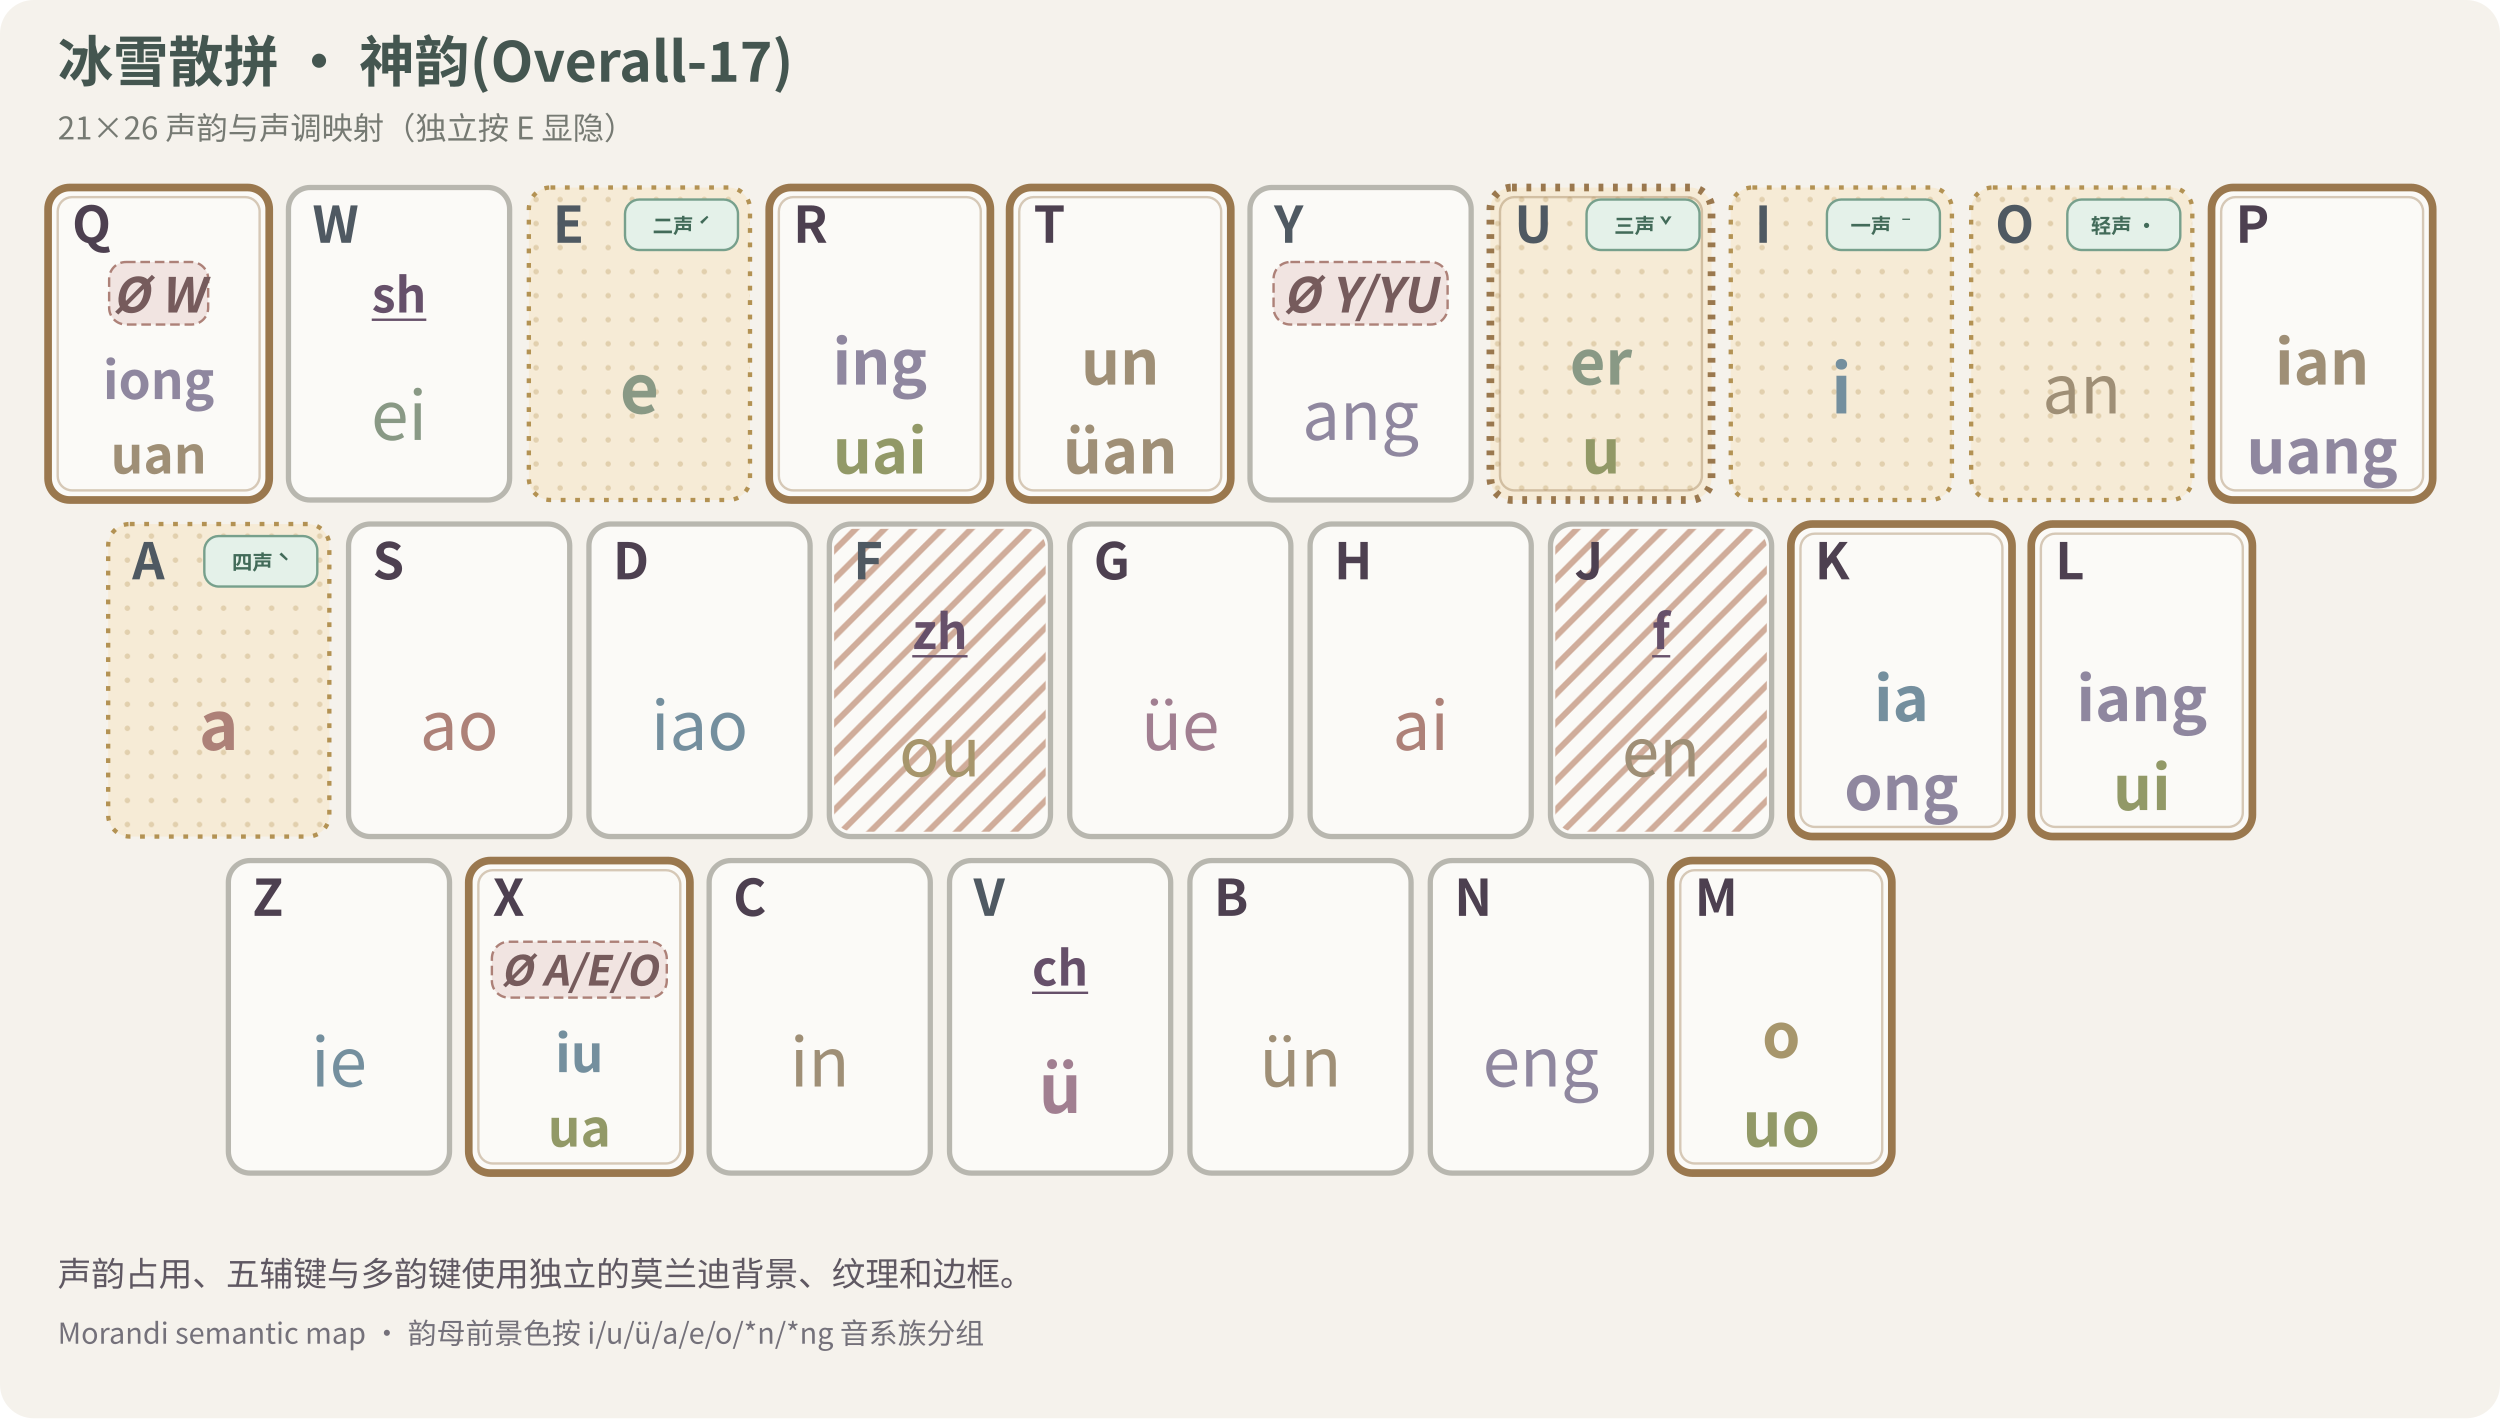
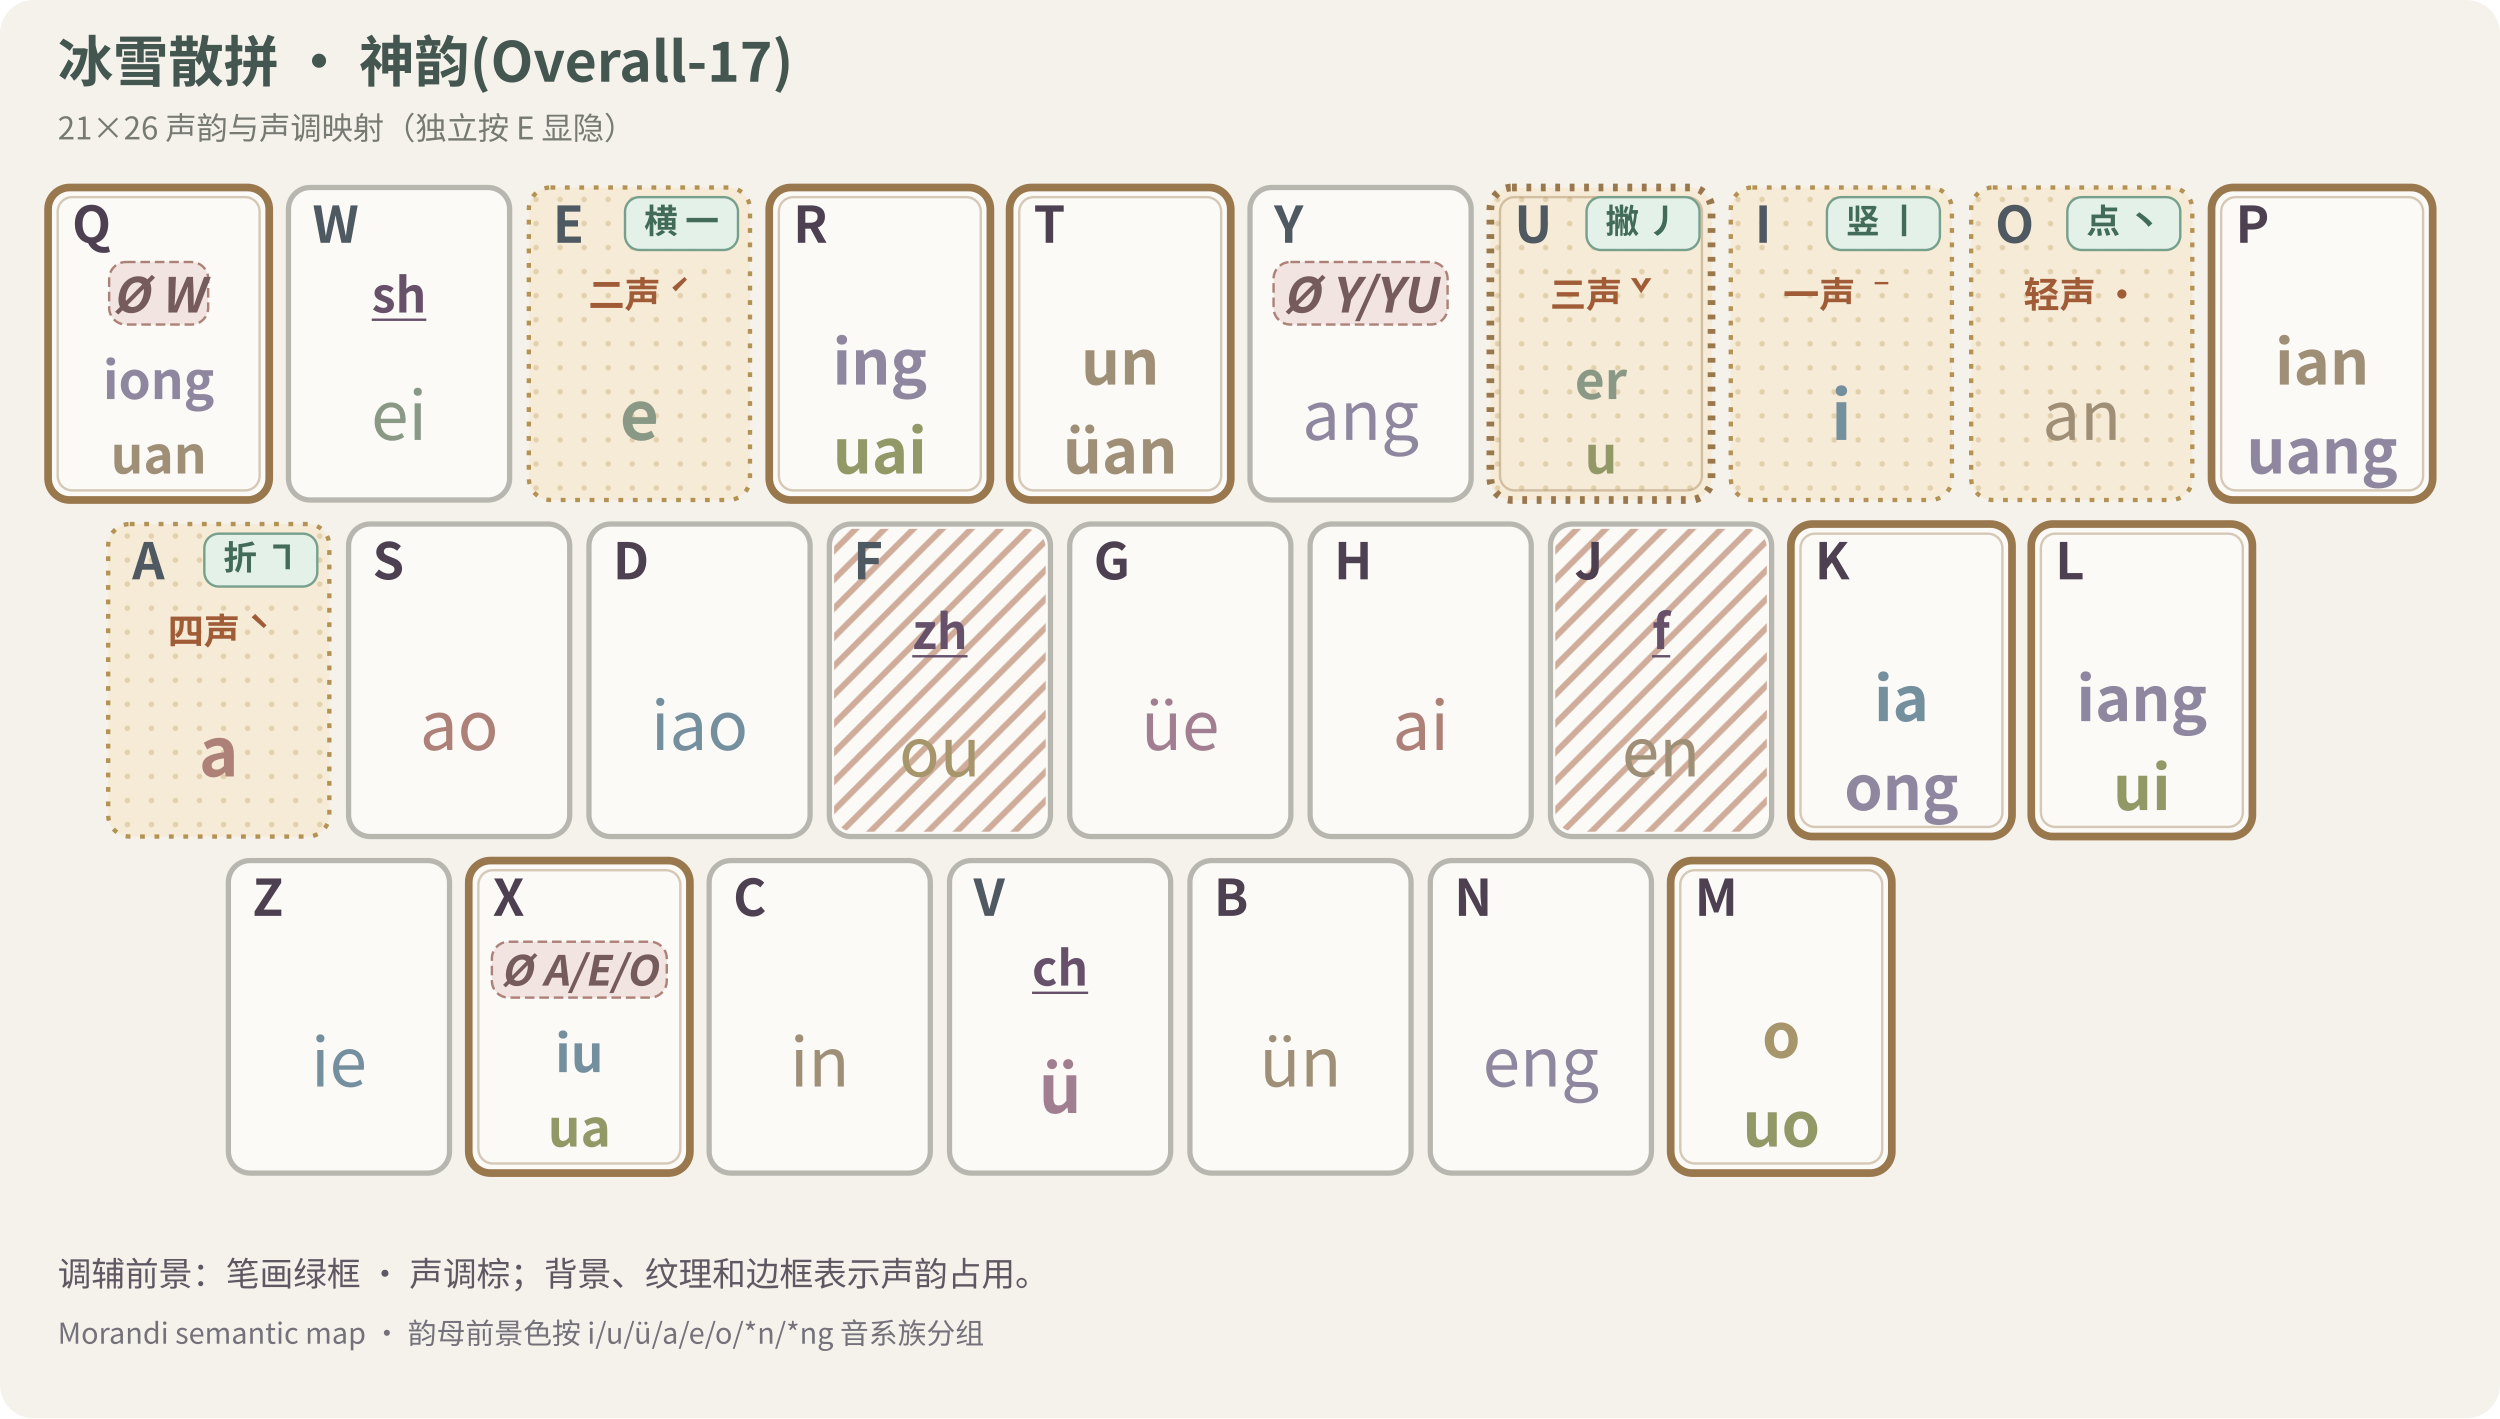
<svg xmlns="http://www.w3.org/2000/svg" class="keysvg nf4-keysvg" viewBox="0 0 1040 590" role="img" aria-labelledby="title desc">
  <defs>
    <pattern id="nf4-both" width="12" height="12" patternUnits="userSpaceOnUse">
      <rect width="12" height="12" fill="#fbfaf7" />
    </pattern>
    <pattern id="nf4-ionly" width="9" height="9" patternUnits="userSpaceOnUse">
      <rect width="9" height="9" fill="#e3eef4" />
      <path d="M2 0V9M7 0V9" stroke="#7399ad" stroke-opacity=".18" />
    </pattern>
    <pattern id="nf4-ronly" width="10" height="10" patternUnits="userSpaceOnUse">
      <rect width="10" height="10" fill="#f6ebd6" />
      <circle cx="3" cy="3" r="1.15" fill="#b39253" fill-opacity=".3" />
    </pattern>
    <pattern id="nf4-none" width="10" height="10" patternUnits="userSpaceOnUse">
      <rect width="10" height="10" fill="#eeece8" />
      <path d="M0 10L10 0" stroke="#aaa6a4" stroke-opacity=".14" />
    </pattern>
    <pattern id="nf4-multi" width="9" height="9" patternUnits="userSpaceOnUse">
      <rect width="9" height="9" fill="#f8efe2" />
      <path d="M-2 2L2-2M0 9L9 0M7 11L11 7" stroke="#9a784e" stroke-width="1.6" stroke-opacity=".27" />
    </pattern>
    <pattern id="nf4-anchor" width="12" height="12" patternUnits="userSpaceOnUse">
      <path d="M-3 3L3-3M0 12L12 0M9 15L15 9" stroke="#a05b37" stroke-width="2.5" stroke-opacity=".48" />
    </pattern>
  </defs>
  <rect width="1040" height="590" rx="14" fill="#f5f2ec" />
  <text x="24" y="34" font-family="Microsoft YaHei UI, Noto Sans CJK SC, sans-serif" font-size="23" fill="#445650" text-anchor="start" font-weight="760">冰雪散拼 · 神韵(Overall-17)</text>
  <text x="24" y="58" font-family="Microsoft YaHei UI, Noto Sans CJK SC, sans-serif" font-size="13" fill="#767a73" text-anchor="start" font-weight="500">21×26 声韵与声调映射（独立按 E 显隐）</text>
  <g data-key="Q" data-role="sound" data-multi="true">
    <clipPath id="snow_shenyun_tone-clip-0-0">
      <rect x="23" y="81" width="86" height="124" rx="7" />
    </clipPath>
    <rect x="20" y="78" width="92" height="130" rx="9" fill="#fbfaf7" stroke="#9a784e" stroke-width="3.2" />
    <rect x="24" y="82" width="84" height="122" rx="6" fill="none" stroke="#9a784e" stroke-opacity=".38" />
    <g clip-path="url(#snow_shenyun_tone-clip-0-0)">
      <text x="30" y="101" font-family="Microsoft YaHei UI, Noto Sans CJK SC, sans-serif" font-size="21" fill="#4d4050" text-anchor="start" font-weight="800">Q</text>
      <rect x="45.4" y="109" width="41.2" height="26" rx="7" fill="#f1e4e1" stroke="#ad8178" stroke-dasharray="4 2" />
      <text x="66" y="130" text-anchor="middle" font-family="Microsoft YaHei UI, Noto Sans CJK SC, sans-serif" font-size="20" font-weight="700" font-style="italic" fill="#765b5c">Ø W</text>
-       <text x="66" y="166" font-family="Microsoft YaHei UI, Noto Sans CJK SC, sans-serif" font-size="21.39" fill="#8f879f" text-anchor="middle" font-weight="650">iong</text>
-       <text x="66" y="197" font-family="Microsoft YaHei UI, Noto Sans CJK SC, sans-serif" font-size="21.39" fill="#9f8f76" text-anchor="middle" font-weight="650">uan</text>
+       <text x="66" y="166" font-family="Microsoft YaHei UI, Noto Sans CJK SC, sans-serif" font-size="21.39" fill="#8f879f" text-anchor="middle" font-weight="650" data-final="iong">iong</text>
+       <text x="66" y="197" font-family="Microsoft YaHei UI, Noto Sans CJK SC, sans-serif" font-size="21.39" fill="#9f8f76" text-anchor="middle" font-weight="650" data-final="uan">uan</text>
    </g>
  </g>
  <g data-key="W" data-role="sound">
    <clipPath id="snow_shenyun_tone-clip-0-1">
      <rect x="123" y="81" width="86" height="124" rx="7" />
    </clipPath>
    <rect x="120" y="78" width="92" height="130" rx="9" fill="#fbfaf7" stroke="#b8b7af" stroke-width="2.2" />
    <g clip-path="url(#snow_shenyun_tone-clip-0-1)">
      <text x="130" y="101" font-family="Microsoft YaHei UI, Noto Sans CJK SC, sans-serif" font-size="21" fill="#4f5962" text-anchor="start" font-weight="680">W</text>
      <text x="166" y="130" text-anchor="middle" font-family="Microsoft YaHei UI, Noto Sans CJK SC, sans-serif" font-size="20" font-weight="700" text-decoration="underline" fill="#66506a">sh</text>
-       <text x="166" y="183" font-family="Microsoft YaHei UI, Noto Sans CJK SC, sans-serif" font-size="28" fill="#899985" text-anchor="middle" font-weight="540">ei</text>
+       <text x="166" y="183" font-family="Microsoft YaHei UI, Noto Sans CJK SC, sans-serif" font-size="28" fill="#899985" text-anchor="middle" font-weight="540" data-final="ei">ei</text>
    </g>
  </g>
  <g data-key="E" data-role="rhyme-auxiliary">
    <clipPath id="snow_shenyun_tone-clip-0-2">
      <rect x="223" y="81" width="86" height="124" rx="7" />
    </clipPath>
    <rect x="220" y="78" width="92" height="130" rx="9" fill="url(#nf4-ronly)" stroke="#b39253" stroke-width="1.8" stroke-dasharray="2 4" />
    <g clip-path="url(#snow_shenyun_tone-clip-0-2)">
      <text x="230" y="101" font-family="Microsoft YaHei UI, Noto Sans CJK SC, sans-serif" font-size="21" fill="#4f5962" text-anchor="start" font-weight="680">E</text>
-       <rect x="260" y="83" width="47" height="21" rx="6" fill="#e4f1e9" stroke="#77a08c" />
-       <text x="283.5" y="97" font-family="Microsoft YaHei UI, Noto Sans CJK SC, sans-serif" font-size="8.5" fill="#426b59" text-anchor="middle" font-weight="750">二声 ˊ</text>
-       <text x="266" y="172" font-family="Microsoft YaHei UI, Noto Sans CJK SC, sans-serif" font-size="28" fill="#899985" text-anchor="middle" font-weight="800">e</text>
+       <g data-aux-badge="stroke">
+         <rect x="260" y="82" width="47" height="22" rx="6" fill="#e4f1e9" stroke="#77a08c" />
+         <text x="283.5" y="97" font-family="Microsoft YaHei UI, Noto Sans CJK SC, sans-serif" font-size="14" fill="#426b59" text-anchor="middle" font-weight="750" data-aux-kind="stroke">横 一</text>
+       </g>
+       <text x="266" y="128" font-family="Microsoft YaHei UI, Noto Sans CJK SC, sans-serif" font-size="15" fill="#a05b37" text-anchor="middle" font-weight="750" data-aux-kind="tone">二声 ˊ</text>
+       <text x="266" y="183" font-family="Microsoft YaHei UI, Noto Sans CJK SC, sans-serif" font-size="28" fill="#899985" text-anchor="middle" font-weight="800" data-final="e">e</text>
    </g>
  </g>
  <g data-key="R" data-role="sound" data-multi="true">
    <clipPath id="snow_shenyun_tone-clip-0-3">
      <rect x="323" y="81" width="86" height="124" rx="7" />
    </clipPath>
    <rect x="320" y="78" width="92" height="130" rx="9" fill="#fbfaf7" stroke="#9a784e" stroke-width="3.2" />
    <rect x="324" y="82" width="84" height="122" rx="6" fill="none" stroke="#9a784e" stroke-opacity=".38" />
    <g clip-path="url(#snow_shenyun_tone-clip-0-3)">
      <text x="330" y="101" font-family="Microsoft YaHei UI, Noto Sans CJK SC, sans-serif" font-size="21" fill="#4d4050" text-anchor="start" font-weight="800">R</text>
-       <text x="366" y="160" font-family="Microsoft YaHei UI, Noto Sans CJK SC, sans-serif" font-size="25.53" fill="#8f879f" text-anchor="middle" font-weight="650">ing</text>
-       <text x="366" y="197" font-family="Microsoft YaHei UI, Noto Sans CJK SC, sans-serif" font-size="25.53" fill="#929967" text-anchor="middle" font-weight="650">uai</text>
+       <text x="366" y="160" font-family="Microsoft YaHei UI, Noto Sans CJK SC, sans-serif" font-size="25.53" fill="#8f879f" text-anchor="middle" font-weight="650" data-final="ing">ing</text>
+       <text x="366" y="197" font-family="Microsoft YaHei UI, Noto Sans CJK SC, sans-serif" font-size="25.53" fill="#929967" text-anchor="middle" font-weight="650" data-final="uai">uai</text>
    </g>
  </g>
  <g data-key="T" data-role="sound" data-multi="true">
    <clipPath id="snow_shenyun_tone-clip-0-4">
      <rect x="423" y="81" width="86" height="124" rx="7" />
    </clipPath>
    <rect x="420" y="78" width="92" height="130" rx="9" fill="#fbfaf7" stroke="#9a784e" stroke-width="3.2" />
    <rect x="424" y="82" width="84" height="122" rx="6" fill="none" stroke="#9a784e" stroke-opacity=".38" />
    <g clip-path="url(#snow_shenyun_tone-clip-0-4)">
      <text x="430" y="101" font-family="Microsoft YaHei UI, Noto Sans CJK SC, sans-serif" font-size="21" fill="#4d4050" text-anchor="start" font-weight="800">T</text>
-       <text x="466" y="160" font-family="Microsoft YaHei UI, Noto Sans CJK SC, sans-serif" font-size="25.53" fill="#9f8f76" text-anchor="middle" font-weight="650">un</text>
-       <text x="466" y="197" font-family="Microsoft YaHei UI, Noto Sans CJK SC, sans-serif" font-size="25.53" fill="#9f8f76" text-anchor="middle" font-weight="650">üan</text>
+       <text x="466" y="160" font-family="Microsoft YaHei UI, Noto Sans CJK SC, sans-serif" font-size="25.53" fill="#9f8f76" text-anchor="middle" font-weight="650" data-final="un">un</text>
+       <text x="466" y="197" font-family="Microsoft YaHei UI, Noto Sans CJK SC, sans-serif" font-size="25.53" fill="#9f8f76" text-anchor="middle" font-weight="650" data-final="van">üan</text>
    </g>
  </g>
  <g data-key="Y" data-role="sound">
    <clipPath id="snow_shenyun_tone-clip-0-5">
      <rect x="523" y="81" width="86" height="124" rx="7" />
    </clipPath>
    <rect x="520" y="78" width="92" height="130" rx="9" fill="#fbfaf7" stroke="#b8b7af" stroke-width="2.2" />
    <g clip-path="url(#snow_shenyun_tone-clip-0-5)">
      <text x="530" y="101" font-family="Microsoft YaHei UI, Noto Sans CJK SC, sans-serif" font-size="21" fill="#4f5962" text-anchor="start" font-weight="680">Y</text>
      <rect x="529.8" y="109" width="72.4" height="26" rx="7" fill="#f1e4e1" stroke="#ad8178" stroke-dasharray="4 2" />
      <text x="566" y="130" text-anchor="middle" font-family="Microsoft YaHei UI, Noto Sans CJK SC, sans-serif" font-size="20" font-weight="700" font-style="italic" fill="#765b5c">Ø Y/YU</text>
-       <text x="566" y="183" font-family="Microsoft YaHei UI, Noto Sans CJK SC, sans-serif" font-size="28" fill="#8f879f" text-anchor="middle" font-weight="540">ang</text>
+       <text x="566" y="183" font-family="Microsoft YaHei UI, Noto Sans CJK SC, sans-serif" font-size="28" fill="#8f879f" text-anchor="middle" font-weight="540" data-final="ang">ang</text>
    </g>
  </g>
  <g data-key="U" data-role="rhyme-auxiliary" data-multi="true">
    <clipPath id="snow_shenyun_tone-clip-0-6">
      <rect x="623" y="81" width="86" height="124" rx="7" />
    </clipPath>
    <rect x="620" y="78" width="92" height="130" rx="9" fill="url(#nf4-ronly)" stroke="#9a784e" stroke-width="3.2" stroke-dasharray="2 4" />
    <rect x="624" y="82" width="84" height="122" rx="6" fill="none" stroke="#9a784e" stroke-opacity=".38" />
    <g clip-path="url(#snow_shenyun_tone-clip-0-6)">
      <text x="630" y="101" font-family="Microsoft YaHei UI, Noto Sans CJK SC, sans-serif" font-size="21" fill="#4f5962" text-anchor="start" font-weight="680">U</text>
-       <rect x="660" y="83" width="47" height="21" rx="6" fill="#e4f1e9" stroke="#77a08c" />
-       <text x="683.5" y="97" font-family="Microsoft YaHei UI, Noto Sans CJK SC, sans-serif" font-size="8.5" fill="#426b59" text-anchor="middle" font-weight="750">三声 ˇ</text>
-       <text x="666" y="160" font-family="Microsoft YaHei UI, Noto Sans CJK SC, sans-serif" font-size="25.53" fill="#899985" text-anchor="middle" font-weight="650">er</text>
-       <text x="666" y="197" font-family="Microsoft YaHei UI, Noto Sans CJK SC, sans-serif" font-size="25.53" fill="#929967" text-anchor="middle" font-weight="800">u</text>
+       <g data-aux-badge="stroke">
+         <rect x="660" y="82" width="47" height="22" rx="6" fill="#e4f1e9" stroke="#77a08c" />
+         <text x="683.5" y="97" font-family="Microsoft YaHei UI, Noto Sans CJK SC, sans-serif" font-size="14" fill="#426b59" text-anchor="middle" font-weight="750" data-aux-kind="stroke">撇 丿</text>
+       </g>
+       <text x="666" y="128" font-family="Microsoft YaHei UI, Noto Sans CJK SC, sans-serif" font-size="15" fill="#a05b37" text-anchor="middle" font-weight="750" data-aux-kind="tone">三声 ˇ</text>
+       <text x="666" y="166" font-family="Microsoft YaHei UI, Noto Sans CJK SC, sans-serif" font-size="21.39" fill="#899985" text-anchor="middle" font-weight="650" data-final="er">er</text>
+       <text x="666" y="197" font-family="Microsoft YaHei UI, Noto Sans CJK SC, sans-serif" font-size="21.39" fill="#929967" text-anchor="middle" font-weight="800" data-final="u">u</text>
    </g>
  </g>
  <g data-key="I" data-role="rhyme-auxiliary">
    <clipPath id="snow_shenyun_tone-clip-0-7">
      <rect x="723" y="81" width="86" height="124" rx="7" />
    </clipPath>
    <rect x="720" y="78" width="92" height="130" rx="9" fill="url(#nf4-ronly)" stroke="#b39253" stroke-width="1.8" stroke-dasharray="2 4" />
    <g clip-path="url(#snow_shenyun_tone-clip-0-7)">
      <text x="730" y="101" font-family="Microsoft YaHei UI, Noto Sans CJK SC, sans-serif" font-size="21" fill="#4f5962" text-anchor="start" font-weight="680">I</text>
-       <rect x="760" y="83" width="47" height="21" rx="6" fill="#e4f1e9" stroke="#77a08c" />
-       <text x="783.5" y="97" font-family="Microsoft YaHei UI, Noto Sans CJK SC, sans-serif" font-size="8.5" fill="#426b59" text-anchor="middle" font-weight="750">一声 ˉ</text>
-       <text x="766" y="172" font-family="Microsoft YaHei UI, Noto Sans CJK SC, sans-serif" font-size="28" fill="#748f9e" text-anchor="middle" font-weight="800">i</text>
+       <g data-aux-badge="stroke">
+         <rect x="760" y="82" width="47" height="22" rx="6" fill="#e4f1e9" stroke="#77a08c" />
+         <text x="783.5" y="97" font-family="Microsoft YaHei UI, Noto Sans CJK SC, sans-serif" font-size="14" fill="#426b59" text-anchor="middle" font-weight="750" data-aux-kind="stroke">竖 丨</text>
+       </g>
+       <text x="766" y="128" font-family="Microsoft YaHei UI, Noto Sans CJK SC, sans-serif" font-size="15" fill="#a05b37" text-anchor="middle" font-weight="750" data-aux-kind="tone">一声 ˉ</text>
+       <text x="766" y="183" font-family="Microsoft YaHei UI, Noto Sans CJK SC, sans-serif" font-size="28" fill="#748f9e" text-anchor="middle" font-weight="800" data-final="i">i</text>
    </g>
  </g>
  <g data-key="O" data-role="rhyme-auxiliary">
    <clipPath id="snow_shenyun_tone-clip-0-8">
      <rect x="823" y="81" width="86" height="124" rx="7" />
    </clipPath>
    <rect x="820" y="78" width="92" height="130" rx="9" fill="url(#nf4-ronly)" stroke="#b39253" stroke-width="1.8" stroke-dasharray="2 4" />
    <g clip-path="url(#snow_shenyun_tone-clip-0-8)">
      <text x="830" y="101" font-family="Microsoft YaHei UI, Noto Sans CJK SC, sans-serif" font-size="21" fill="#4f5962" text-anchor="start" font-weight="680">O</text>
-       <rect x="860" y="83" width="47" height="21" rx="6" fill="#e4f1e9" stroke="#77a08c" />
-       <text x="883.5" y="97" font-family="Microsoft YaHei UI, Noto Sans CJK SC, sans-serif" font-size="8.5" fill="#426b59" text-anchor="middle" font-weight="750">轻声 ·</text>
-       <text x="866" y="172" font-family="Microsoft YaHei UI, Noto Sans CJK SC, sans-serif" font-size="28" fill="#9f8f76" text-anchor="middle" font-weight="540">an</text>
+       <g data-aux-badge="stroke">
+         <rect x="860" y="82" width="47" height="22" rx="6" fill="#e4f1e9" stroke="#77a08c" />
+         <text x="883.5" y="97" font-family="Microsoft YaHei UI, Noto Sans CJK SC, sans-serif" font-size="14" fill="#426b59" text-anchor="middle" font-weight="750" data-aux-kind="stroke">点 丶</text>
+       </g>
+       <text x="866" y="128" font-family="Microsoft YaHei UI, Noto Sans CJK SC, sans-serif" font-size="15" fill="#a05b37" text-anchor="middle" font-weight="750" data-aux-kind="tone">轻声 ·</text>
+       <text x="866" y="183" font-family="Microsoft YaHei UI, Noto Sans CJK SC, sans-serif" font-size="28" fill="#9f8f76" text-anchor="middle" font-weight="540" data-final="an">an</text>
    </g>
  </g>
  <g data-key="P" data-role="sound" data-multi="true">
    <clipPath id="snow_shenyun_tone-clip-0-9">
      <rect x="923" y="81" width="86" height="124" rx="7" />
    </clipPath>
    <rect x="920" y="78" width="92" height="130" rx="9" fill="#fbfaf7" stroke="#9a784e" stroke-width="3.2" />
    <rect x="924" y="82" width="84" height="122" rx="6" fill="none" stroke="#9a784e" stroke-opacity=".38" />
    <g clip-path="url(#snow_shenyun_tone-clip-0-9)">
      <text x="930" y="101" font-family="Microsoft YaHei UI, Noto Sans CJK SC, sans-serif" font-size="21" fill="#4d4050" text-anchor="start" font-weight="800">P</text>
-       <text x="966" y="160" font-family="Microsoft YaHei UI, Noto Sans CJK SC, sans-serif" font-size="25.53" fill="#9f8f76" text-anchor="middle" font-weight="650">ian</text>
-       <text x="966" y="197" font-family="Microsoft YaHei UI, Noto Sans CJK SC, sans-serif" font-size="25.53" fill="#8f879f" text-anchor="middle" font-weight="650">uang</text>
+       <text x="966" y="160" font-family="Microsoft YaHei UI, Noto Sans CJK SC, sans-serif" font-size="25.53" fill="#9f8f76" text-anchor="middle" font-weight="650" data-final="ian">ian</text>
+       <text x="966" y="197" font-family="Microsoft YaHei UI, Noto Sans CJK SC, sans-serif" font-size="25.53" fill="#8f879f" text-anchor="middle" font-weight="650" data-final="uang">uang</text>
    </g>
  </g>
  <g data-key="A" data-role="rhyme-auxiliary">
    <clipPath id="snow_shenyun_tone-clip-1-0">
      <rect x="48" y="221" width="86" height="124" rx="7" />
    </clipPath>
    <rect x="45" y="218" width="92" height="130" rx="9" fill="url(#nf4-ronly)" stroke="#b39253" stroke-width="1.8" stroke-dasharray="2 4" />
    <g clip-path="url(#snow_shenyun_tone-clip-1-0)">
      <text x="55" y="241" font-family="Microsoft YaHei UI, Noto Sans CJK SC, sans-serif" font-size="21" fill="#4f5962" text-anchor="start" font-weight="680">A</text>
-       <rect x="85" y="223" width="47" height="21" rx="6" fill="#e4f1e9" stroke="#77a08c" />
-       <text x="108.5" y="237" font-family="Microsoft YaHei UI, Noto Sans CJK SC, sans-serif" font-size="8.5" fill="#426b59" text-anchor="middle" font-weight="750">四声 ˋ</text>
-       <text x="91" y="312" font-family="Microsoft YaHei UI, Noto Sans CJK SC, sans-serif" font-size="28" fill="#ad8178" text-anchor="middle" font-weight="800">a</text>
+       <g data-aux-badge="stroke">
+         <rect x="85" y="222" width="47" height="22" rx="6" fill="#e4f1e9" stroke="#77a08c" />
+         <text x="108.5" y="237" font-family="Microsoft YaHei UI, Noto Sans CJK SC, sans-serif" font-size="14" fill="#426b59" text-anchor="middle" font-weight="750" data-aux-kind="stroke">折 ㇕</text>
+       </g>
+       <text x="91" y="268" font-family="Microsoft YaHei UI, Noto Sans CJK SC, sans-serif" font-size="15" fill="#a05b37" text-anchor="middle" font-weight="750" data-aux-kind="tone">四声 ˋ</text>
+       <text x="91" y="323" font-family="Microsoft YaHei UI, Noto Sans CJK SC, sans-serif" font-size="28" fill="#ad8178" text-anchor="middle" font-weight="800" data-final="a">a</text>
    </g>
  </g>
  <g data-key="S" data-role="sound">
    <clipPath id="snow_shenyun_tone-clip-1-1">
      <rect x="148" y="221" width="86" height="124" rx="7" />
    </clipPath>
    <rect x="145" y="218" width="92" height="130" rx="9" fill="#fbfaf7" stroke="#b8b7af" stroke-width="2.2" />
    <g clip-path="url(#snow_shenyun_tone-clip-1-1)">
      <text x="155" y="241" font-family="Microsoft YaHei UI, Noto Sans CJK SC, sans-serif" font-size="21" fill="#4d4050" text-anchor="start" font-weight="800">S</text>
-       <text x="191" y="312" font-family="Microsoft YaHei UI, Noto Sans CJK SC, sans-serif" font-size="28" fill="#ad8178" text-anchor="middle" font-weight="540">ao</text>
+       <text x="191" y="312" font-family="Microsoft YaHei UI, Noto Sans CJK SC, sans-serif" font-size="28" fill="#ad8178" text-anchor="middle" font-weight="540" data-final="ao">ao</text>
    </g>
  </g>
  <g data-key="D" data-role="sound">
    <clipPath id="snow_shenyun_tone-clip-1-2">
      <rect x="248" y="221" width="86" height="124" rx="7" />
    </clipPath>
    <rect x="245" y="218" width="92" height="130" rx="9" fill="#fbfaf7" stroke="#b8b7af" stroke-width="2.2" />
    <g clip-path="url(#snow_shenyun_tone-clip-1-2)">
      <text x="255" y="241" font-family="Microsoft YaHei UI, Noto Sans CJK SC, sans-serif" font-size="21" fill="#4d4050" text-anchor="start" font-weight="800">D</text>
-       <text x="291" y="312" font-family="Microsoft YaHei UI, Noto Sans CJK SC, sans-serif" font-size="28" fill="#748f9e" text-anchor="middle" font-weight="540">iao</text>
+       <text x="291" y="312" font-family="Microsoft YaHei UI, Noto Sans CJK SC, sans-serif" font-size="28" fill="#748f9e" text-anchor="middle" font-weight="540" data-final="iao">iao</text>
    </g>
  </g>
  <g data-key="F" data-role="sound">
    <clipPath id="snow_shenyun_tone-clip-1-3">
      <rect x="348" y="221" width="86" height="124" rx="7" />
    </clipPath>
    <rect x="345" y="218" width="92" height="130" rx="9" fill="#fbfaf7" stroke="#b8b7af" stroke-width="2.2" />
    <rect x="347" y="220" width="88" height="126" rx="8" fill="url(#nf4-anchor)" pointer-events="none" />
    <g clip-path="url(#snow_shenyun_tone-clip-1-3)">
      <text x="355" y="241" font-family="Microsoft YaHei UI, Noto Sans CJK SC, sans-serif" font-size="21" fill="#4f5962" text-anchor="start" font-weight="680">F</text>
      <text x="391" y="270" text-anchor="middle" font-family="Microsoft YaHei UI, Noto Sans CJK SC, sans-serif" font-size="20" font-weight="700" text-decoration="underline" fill="#66506a">zh</text>
-       <text x="391" y="323" font-family="Microsoft YaHei UI, Noto Sans CJK SC, sans-serif" font-size="28" fill="#a7966c" text-anchor="middle" font-weight="540">ou</text>
+       <text x="391" y="323" font-family="Microsoft YaHei UI, Noto Sans CJK SC, sans-serif" font-size="28" fill="#a7966c" text-anchor="middle" font-weight="540" data-final="ou">ou</text>
    </g>
  </g>
  <g data-key="G" data-role="sound">
    <clipPath id="snow_shenyun_tone-clip-1-4">
      <rect x="448" y="221" width="86" height="124" rx="7" />
    </clipPath>
    <rect x="445" y="218" width="92" height="130" rx="9" fill="#fbfaf7" stroke="#b8b7af" stroke-width="2.2" />
    <g clip-path="url(#snow_shenyun_tone-clip-1-4)">
      <text x="455" y="241" font-family="Microsoft YaHei UI, Noto Sans CJK SC, sans-serif" font-size="21" fill="#4d4050" text-anchor="start" font-weight="800">G</text>
-       <text x="491" y="312" font-family="Microsoft YaHei UI, Noto Sans CJK SC, sans-serif" font-size="28" fill="#a17f91" text-anchor="middle" font-weight="540">üe</text>
+       <text x="491" y="312" font-family="Microsoft YaHei UI, Noto Sans CJK SC, sans-serif" font-size="28" fill="#a17f91" text-anchor="middle" font-weight="540" data-final="ve">üe</text>
    </g>
  </g>
  <g data-key="H" data-role="sound">
    <clipPath id="snow_shenyun_tone-clip-1-5">
      <rect x="548" y="221" width="86" height="124" rx="7" />
    </clipPath>
    <rect x="545" y="218" width="92" height="130" rx="9" fill="#fbfaf7" stroke="#b8b7af" stroke-width="2.2" />
    <g clip-path="url(#snow_shenyun_tone-clip-1-5)">
      <text x="555" y="241" font-family="Microsoft YaHei UI, Noto Sans CJK SC, sans-serif" font-size="21" fill="#4d4050" text-anchor="start" font-weight="800">H</text>
-       <text x="591" y="312" font-family="Microsoft YaHei UI, Noto Sans CJK SC, sans-serif" font-size="28" fill="#ad8178" text-anchor="middle" font-weight="540">ai</text>
+       <text x="591" y="312" font-family="Microsoft YaHei UI, Noto Sans CJK SC, sans-serif" font-size="28" fill="#ad8178" text-anchor="middle" font-weight="540" data-final="ai">ai</text>
    </g>
  </g>
  <g data-key="J" data-role="sound">
    <clipPath id="snow_shenyun_tone-clip-1-6">
      <rect x="648" y="221" width="86" height="124" rx="7" />
    </clipPath>
    <rect x="645" y="218" width="92" height="130" rx="9" fill="#fbfaf7" stroke="#b8b7af" stroke-width="2.2" />
    <rect x="647" y="220" width="88" height="126" rx="8" fill="url(#nf4-anchor)" pointer-events="none" />
    <g clip-path="url(#snow_shenyun_tone-clip-1-6)">
      <text x="655" y="241" font-family="Microsoft YaHei UI, Noto Sans CJK SC, sans-serif" font-size="21" fill="#4d4050" text-anchor="start" font-weight="800">J</text>
      <text x="691" y="270" text-anchor="middle" font-family="Microsoft YaHei UI, Noto Sans CJK SC, sans-serif" font-size="20" font-weight="700" text-decoration="underline" fill="#66506a">f</text>
-       <text x="691" y="323" font-family="Microsoft YaHei UI, Noto Sans CJK SC, sans-serif" font-size="28" fill="#9f8f76" text-anchor="middle" font-weight="540">en</text>
+       <text x="691" y="323" font-family="Microsoft YaHei UI, Noto Sans CJK SC, sans-serif" font-size="28" fill="#9f8f76" text-anchor="middle" font-weight="540" data-final="en">en</text>
    </g>
  </g>
  <g data-key="K" data-role="sound" data-multi="true">
    <clipPath id="snow_shenyun_tone-clip-1-7">
      <rect x="748" y="221" width="86" height="124" rx="7" />
    </clipPath>
    <rect x="745" y="218" width="92" height="130" rx="9" fill="#fbfaf7" stroke="#9a784e" stroke-width="3.2" />
    <rect x="749" y="222" width="84" height="122" rx="6" fill="none" stroke="#9a784e" stroke-opacity=".38" />
    <g clip-path="url(#snow_shenyun_tone-clip-1-7)">
      <text x="755" y="241" font-family="Microsoft YaHei UI, Noto Sans CJK SC, sans-serif" font-size="21" fill="#4d4050" text-anchor="start" font-weight="800">K</text>
-       <text x="791" y="300" font-family="Microsoft YaHei UI, Noto Sans CJK SC, sans-serif" font-size="25.53" fill="#748f9e" text-anchor="middle" font-weight="650">ia</text>
-       <text x="791" y="337" font-family="Microsoft YaHei UI, Noto Sans CJK SC, sans-serif" font-size="25.53" fill="#8f879f" text-anchor="middle" font-weight="650">ong</text>
+       <text x="791" y="300" font-family="Microsoft YaHei UI, Noto Sans CJK SC, sans-serif" font-size="25.53" fill="#748f9e" text-anchor="middle" font-weight="650" data-final="ia">ia</text>
+       <text x="791" y="337" font-family="Microsoft YaHei UI, Noto Sans CJK SC, sans-serif" font-size="25.53" fill="#8f879f" text-anchor="middle" font-weight="650" data-final="ong">ong</text>
    </g>
  </g>
  <g data-key="L" data-role="sound" data-multi="true">
    <clipPath id="snow_shenyun_tone-clip-1-8">
      <rect x="848" y="221" width="86" height="124" rx="7" />
    </clipPath>
    <rect x="845" y="218" width="92" height="130" rx="9" fill="#fbfaf7" stroke="#9a784e" stroke-width="3.2" />
    <rect x="849" y="222" width="84" height="122" rx="6" fill="none" stroke="#9a784e" stroke-opacity=".38" />
    <g clip-path="url(#snow_shenyun_tone-clip-1-8)">
      <text x="855" y="241" font-family="Microsoft YaHei UI, Noto Sans CJK SC, sans-serif" font-size="21" fill="#4d4050" text-anchor="start" font-weight="800">L</text>
-       <text x="891" y="300" font-family="Microsoft YaHei UI, Noto Sans CJK SC, sans-serif" font-size="25.53" fill="#8f879f" text-anchor="middle" font-weight="650">iang</text>
-       <text x="891" y="337" font-family="Microsoft YaHei UI, Noto Sans CJK SC, sans-serif" font-size="25.53" fill="#929967" text-anchor="middle" font-weight="650">ui</text>
+       <text x="891" y="300" font-family="Microsoft YaHei UI, Noto Sans CJK SC, sans-serif" font-size="25.53" fill="#8f879f" text-anchor="middle" font-weight="650" data-final="iang">iang</text>
+       <text x="891" y="337" font-family="Microsoft YaHei UI, Noto Sans CJK SC, sans-serif" font-size="25.53" fill="#929967" text-anchor="middle" font-weight="650" data-final="ui">ui</text>
    </g>
  </g>
  <g data-key="Z" data-role="sound">
    <clipPath id="snow_shenyun_tone-clip-2-0">
      <rect x="98" y="361" width="86" height="124" rx="7" />
    </clipPath>
    <rect x="95" y="358" width="92" height="130" rx="9" fill="#fbfaf7" stroke="#b8b7af" stroke-width="2.2" />
    <g clip-path="url(#snow_shenyun_tone-clip-2-0)">
      <text x="105" y="381" font-family="Microsoft YaHei UI, Noto Sans CJK SC, sans-serif" font-size="21" fill="#4d4050" text-anchor="start" font-weight="800">Z</text>
-       <text x="141" y="452" font-family="Microsoft YaHei UI, Noto Sans CJK SC, sans-serif" font-size="28" fill="#748f9e" text-anchor="middle" font-weight="540">ie</text>
+       <text x="141" y="452" font-family="Microsoft YaHei UI, Noto Sans CJK SC, sans-serif" font-size="28" fill="#748f9e" text-anchor="middle" font-weight="540" data-final="ie">ie</text>
    </g>
  </g>
  <g data-key="X" data-role="sound" data-multi="true">
    <clipPath id="snow_shenyun_tone-clip-2-1">
      <rect x="198" y="361" width="86" height="124" rx="7" />
    </clipPath>
    <rect x="195" y="358" width="92" height="130" rx="9" fill="#fbfaf7" stroke="#9a784e" stroke-width="3.2" />
    <rect x="199" y="362" width="84" height="122" rx="6" fill="none" stroke="#9a784e" stroke-opacity=".38" />
    <g clip-path="url(#snow_shenyun_tone-clip-2-1)">
      <text x="205" y="381" font-family="Microsoft YaHei UI, Noto Sans CJK SC, sans-serif" font-size="21" fill="#4d4050" text-anchor="start" font-weight="800">X</text>
      <rect x="204.621" y="391.759" width="72.759" height="23.241" rx="7" fill="#f1e4e1" stroke="#ad8178" stroke-dasharray="4 2" />
      <text x="241" y="410" text-anchor="middle" font-family="Microsoft YaHei UI, Noto Sans CJK SC, sans-serif" font-size="17.241" font-weight="700" font-style="italic" fill="#765b5c">Ø A/E/O</text>
-       <text x="241" y="446" font-family="Microsoft YaHei UI, Noto Sans CJK SC, sans-serif" font-size="21.39" fill="#748f9e" text-anchor="middle" font-weight="650">iu</text>
-       <text x="241" y="477" font-family="Microsoft YaHei UI, Noto Sans CJK SC, sans-serif" font-size="21.39" fill="#929967" text-anchor="middle" font-weight="650">ua</text>
+       <text x="241" y="446" font-family="Microsoft YaHei UI, Noto Sans CJK SC, sans-serif" font-size="21.39" fill="#748f9e" text-anchor="middle" font-weight="650" data-final="iu">iu</text>
+       <text x="241" y="477" font-family="Microsoft YaHei UI, Noto Sans CJK SC, sans-serif" font-size="21.39" fill="#929967" text-anchor="middle" font-weight="650" data-final="ua">ua</text>
    </g>
  </g>
  <g data-key="C" data-role="sound">
    <clipPath id="snow_shenyun_tone-clip-2-2">
      <rect x="298" y="361" width="86" height="124" rx="7" />
    </clipPath>
    <rect x="295" y="358" width="92" height="130" rx="9" fill="#fbfaf7" stroke="#b8b7af" stroke-width="2.2" />
    <g clip-path="url(#snow_shenyun_tone-clip-2-2)">
      <text x="305" y="381" font-family="Microsoft YaHei UI, Noto Sans CJK SC, sans-serif" font-size="21" fill="#4d4050" text-anchor="start" font-weight="800">C</text>
-       <text x="341" y="452" font-family="Microsoft YaHei UI, Noto Sans CJK SC, sans-serif" font-size="28" fill="#9f8f76" text-anchor="middle" font-weight="540">in</text>
+       <text x="341" y="452" font-family="Microsoft YaHei UI, Noto Sans CJK SC, sans-serif" font-size="28" fill="#9f8f76" text-anchor="middle" font-weight="540" data-final="in">in</text>
    </g>
  </g>
  <g data-key="V" data-role="sound">
    <clipPath id="snow_shenyun_tone-clip-2-3">
      <rect x="398" y="361" width="86" height="124" rx="7" />
    </clipPath>
    <rect x="395" y="358" width="92" height="130" rx="9" fill="#fbfaf7" stroke="#b8b7af" stroke-width="2.2" />
    <g clip-path="url(#snow_shenyun_tone-clip-2-3)">
      <text x="405" y="381" font-family="Microsoft YaHei UI, Noto Sans CJK SC, sans-serif" font-size="21" fill="#4f5962" text-anchor="start" font-weight="680">V</text>
      <text x="441" y="410" text-anchor="middle" font-family="Microsoft YaHei UI, Noto Sans CJK SC, sans-serif" font-size="20" font-weight="700" text-decoration="underline" fill="#66506a">ch</text>
-       <text x="441" y="463" font-family="Microsoft YaHei UI, Noto Sans CJK SC, sans-serif" font-size="28" fill="#a17f91" text-anchor="middle" font-weight="800">ü</text>
+       <text x="441" y="463" font-family="Microsoft YaHei UI, Noto Sans CJK SC, sans-serif" font-size="28" fill="#a17f91" text-anchor="middle" font-weight="800" data-final="v">ü</text>
    </g>
  </g>
  <g data-key="B" data-role="sound">
    <clipPath id="snow_shenyun_tone-clip-2-4">
      <rect x="498" y="361" width="86" height="124" rx="7" />
    </clipPath>
    <rect x="495" y="358" width="92" height="130" rx="9" fill="#fbfaf7" stroke="#b8b7af" stroke-width="2.2" />
    <g clip-path="url(#snow_shenyun_tone-clip-2-4)">
      <text x="505" y="381" font-family="Microsoft YaHei UI, Noto Sans CJK SC, sans-serif" font-size="21" fill="#4d4050" text-anchor="start" font-weight="800">B</text>
-       <text x="541" y="452" font-family="Microsoft YaHei UI, Noto Sans CJK SC, sans-serif" font-size="28" fill="#9f8f76" text-anchor="middle" font-weight="540">ün</text>
+       <text x="541" y="452" font-family="Microsoft YaHei UI, Noto Sans CJK SC, sans-serif" font-size="28" fill="#9f8f76" text-anchor="middle" font-weight="540" data-final="vn">ün</text>
    </g>
  </g>
  <g data-key="N" data-role="sound">
    <clipPath id="snow_shenyun_tone-clip-2-5">
      <rect x="598" y="361" width="86" height="124" rx="7" />
    </clipPath>
    <rect x="595" y="358" width="92" height="130" rx="9" fill="#fbfaf7" stroke="#b8b7af" stroke-width="2.2" />
    <g clip-path="url(#snow_shenyun_tone-clip-2-5)">
      <text x="605" y="381" font-family="Microsoft YaHei UI, Noto Sans CJK SC, sans-serif" font-size="21" fill="#4d4050" text-anchor="start" font-weight="800">N</text>
-       <text x="641" y="452" font-family="Microsoft YaHei UI, Noto Sans CJK SC, sans-serif" font-size="28" fill="#8f879f" text-anchor="middle" font-weight="540">eng</text>
+       <text x="641" y="452" font-family="Microsoft YaHei UI, Noto Sans CJK SC, sans-serif" font-size="28" fill="#8f879f" text-anchor="middle" font-weight="540" data-final="eng">eng</text>
    </g>
  </g>
  <g data-key="M" data-role="sound" data-multi="true">
    <clipPath id="snow_shenyun_tone-clip-2-6">
      <rect x="698" y="361" width="86" height="124" rx="7" />
    </clipPath>
    <rect x="695" y="358" width="92" height="130" rx="9" fill="#fbfaf7" stroke="#9a784e" stroke-width="3.2" />
    <rect x="699" y="362" width="84" height="122" rx="6" fill="none" stroke="#9a784e" stroke-opacity=".38" />
    <g clip-path="url(#snow_shenyun_tone-clip-2-6)">
      <text x="705" y="381" font-family="Microsoft YaHei UI, Noto Sans CJK SC, sans-serif" font-size="21" fill="#4d4050" text-anchor="start" font-weight="800">M</text>
-       <text x="741" y="440" font-family="Microsoft YaHei UI, Noto Sans CJK SC, sans-serif" font-size="25.53" fill="#a7966c" text-anchor="middle" font-weight="650">o</text>
-       <text x="741" y="477" font-family="Microsoft YaHei UI, Noto Sans CJK SC, sans-serif" font-size="25.53" fill="#929967" text-anchor="middle" font-weight="650">uo</text>
-     </g>
-   </g>
-   <text x="24" y="535" font-family="Microsoft YaHei UI, Noto Sans CJK SC, sans-serif" font-size="14" fill="#5f5862" text-anchor="start" font-weight="500">声韵占用、五辅键与多韵键使用独立的莫兰迪背景、纹理和边框。</text>
+       <text x="741" y="440" font-family="Microsoft YaHei UI, Noto Sans CJK SC, sans-serif" font-size="25.53" fill="#a7966c" text-anchor="middle" font-weight="650" data-final="o">o</text>
+       <text x="741" y="477" font-family="Microsoft YaHei UI, Noto Sans CJK SC, sans-serif" font-size="25.53" fill="#929967" text-anchor="middle" font-weight="650" data-final="uo">uo</text>
+     </g>
+   </g>
+   <text x="24" y="535" font-family="Microsoft YaHei UI, Noto Sans CJK SC, sans-serif" font-size="14" fill="#5f5862" text-anchor="start" font-weight="500">调辅前景：笔画绿框 · 声调棕；背景、纹理和边框表示声韵占用。</text>
  <text x="24" y="559" font-family="Microsoft YaHei UI, Noto Sans CJK SC, sans-serif" font-size="12" fill="#74717a" text-anchor="start" font-weight="500">Morandi semantic map · 韵母前景色按 i/u/ü/a/e/o/*n/*ng 音系族分组</text>
</svg>
